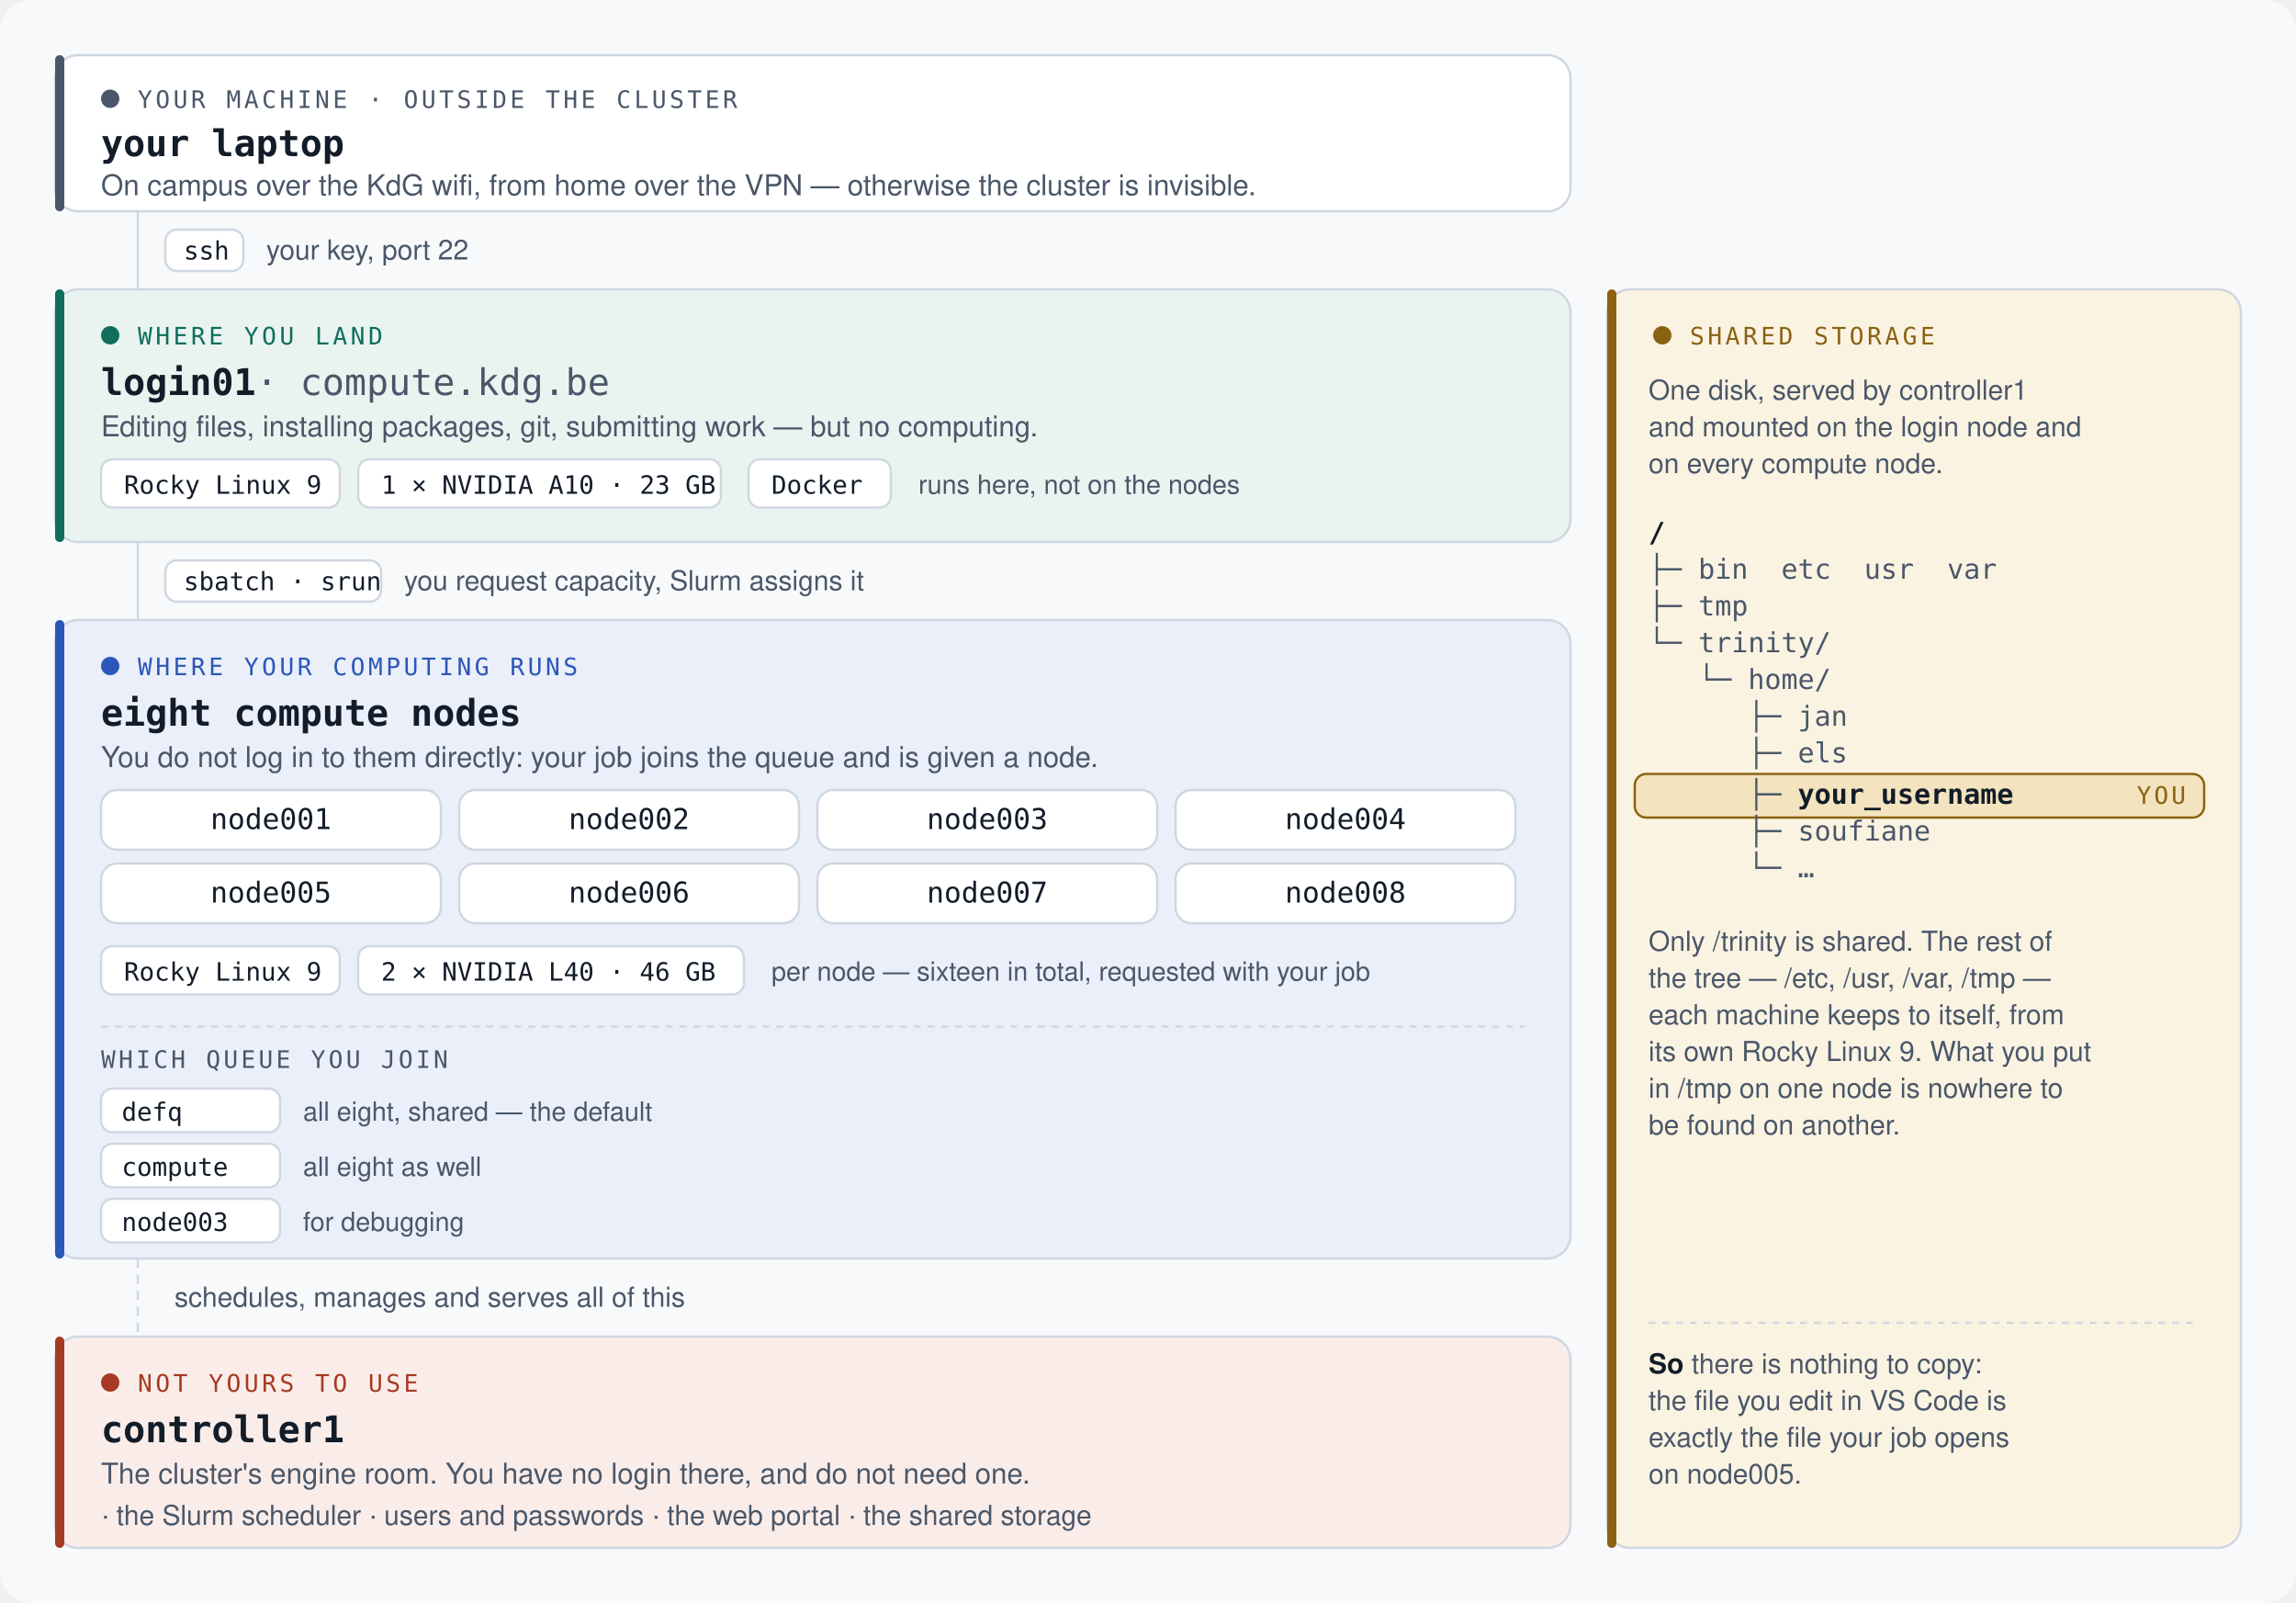
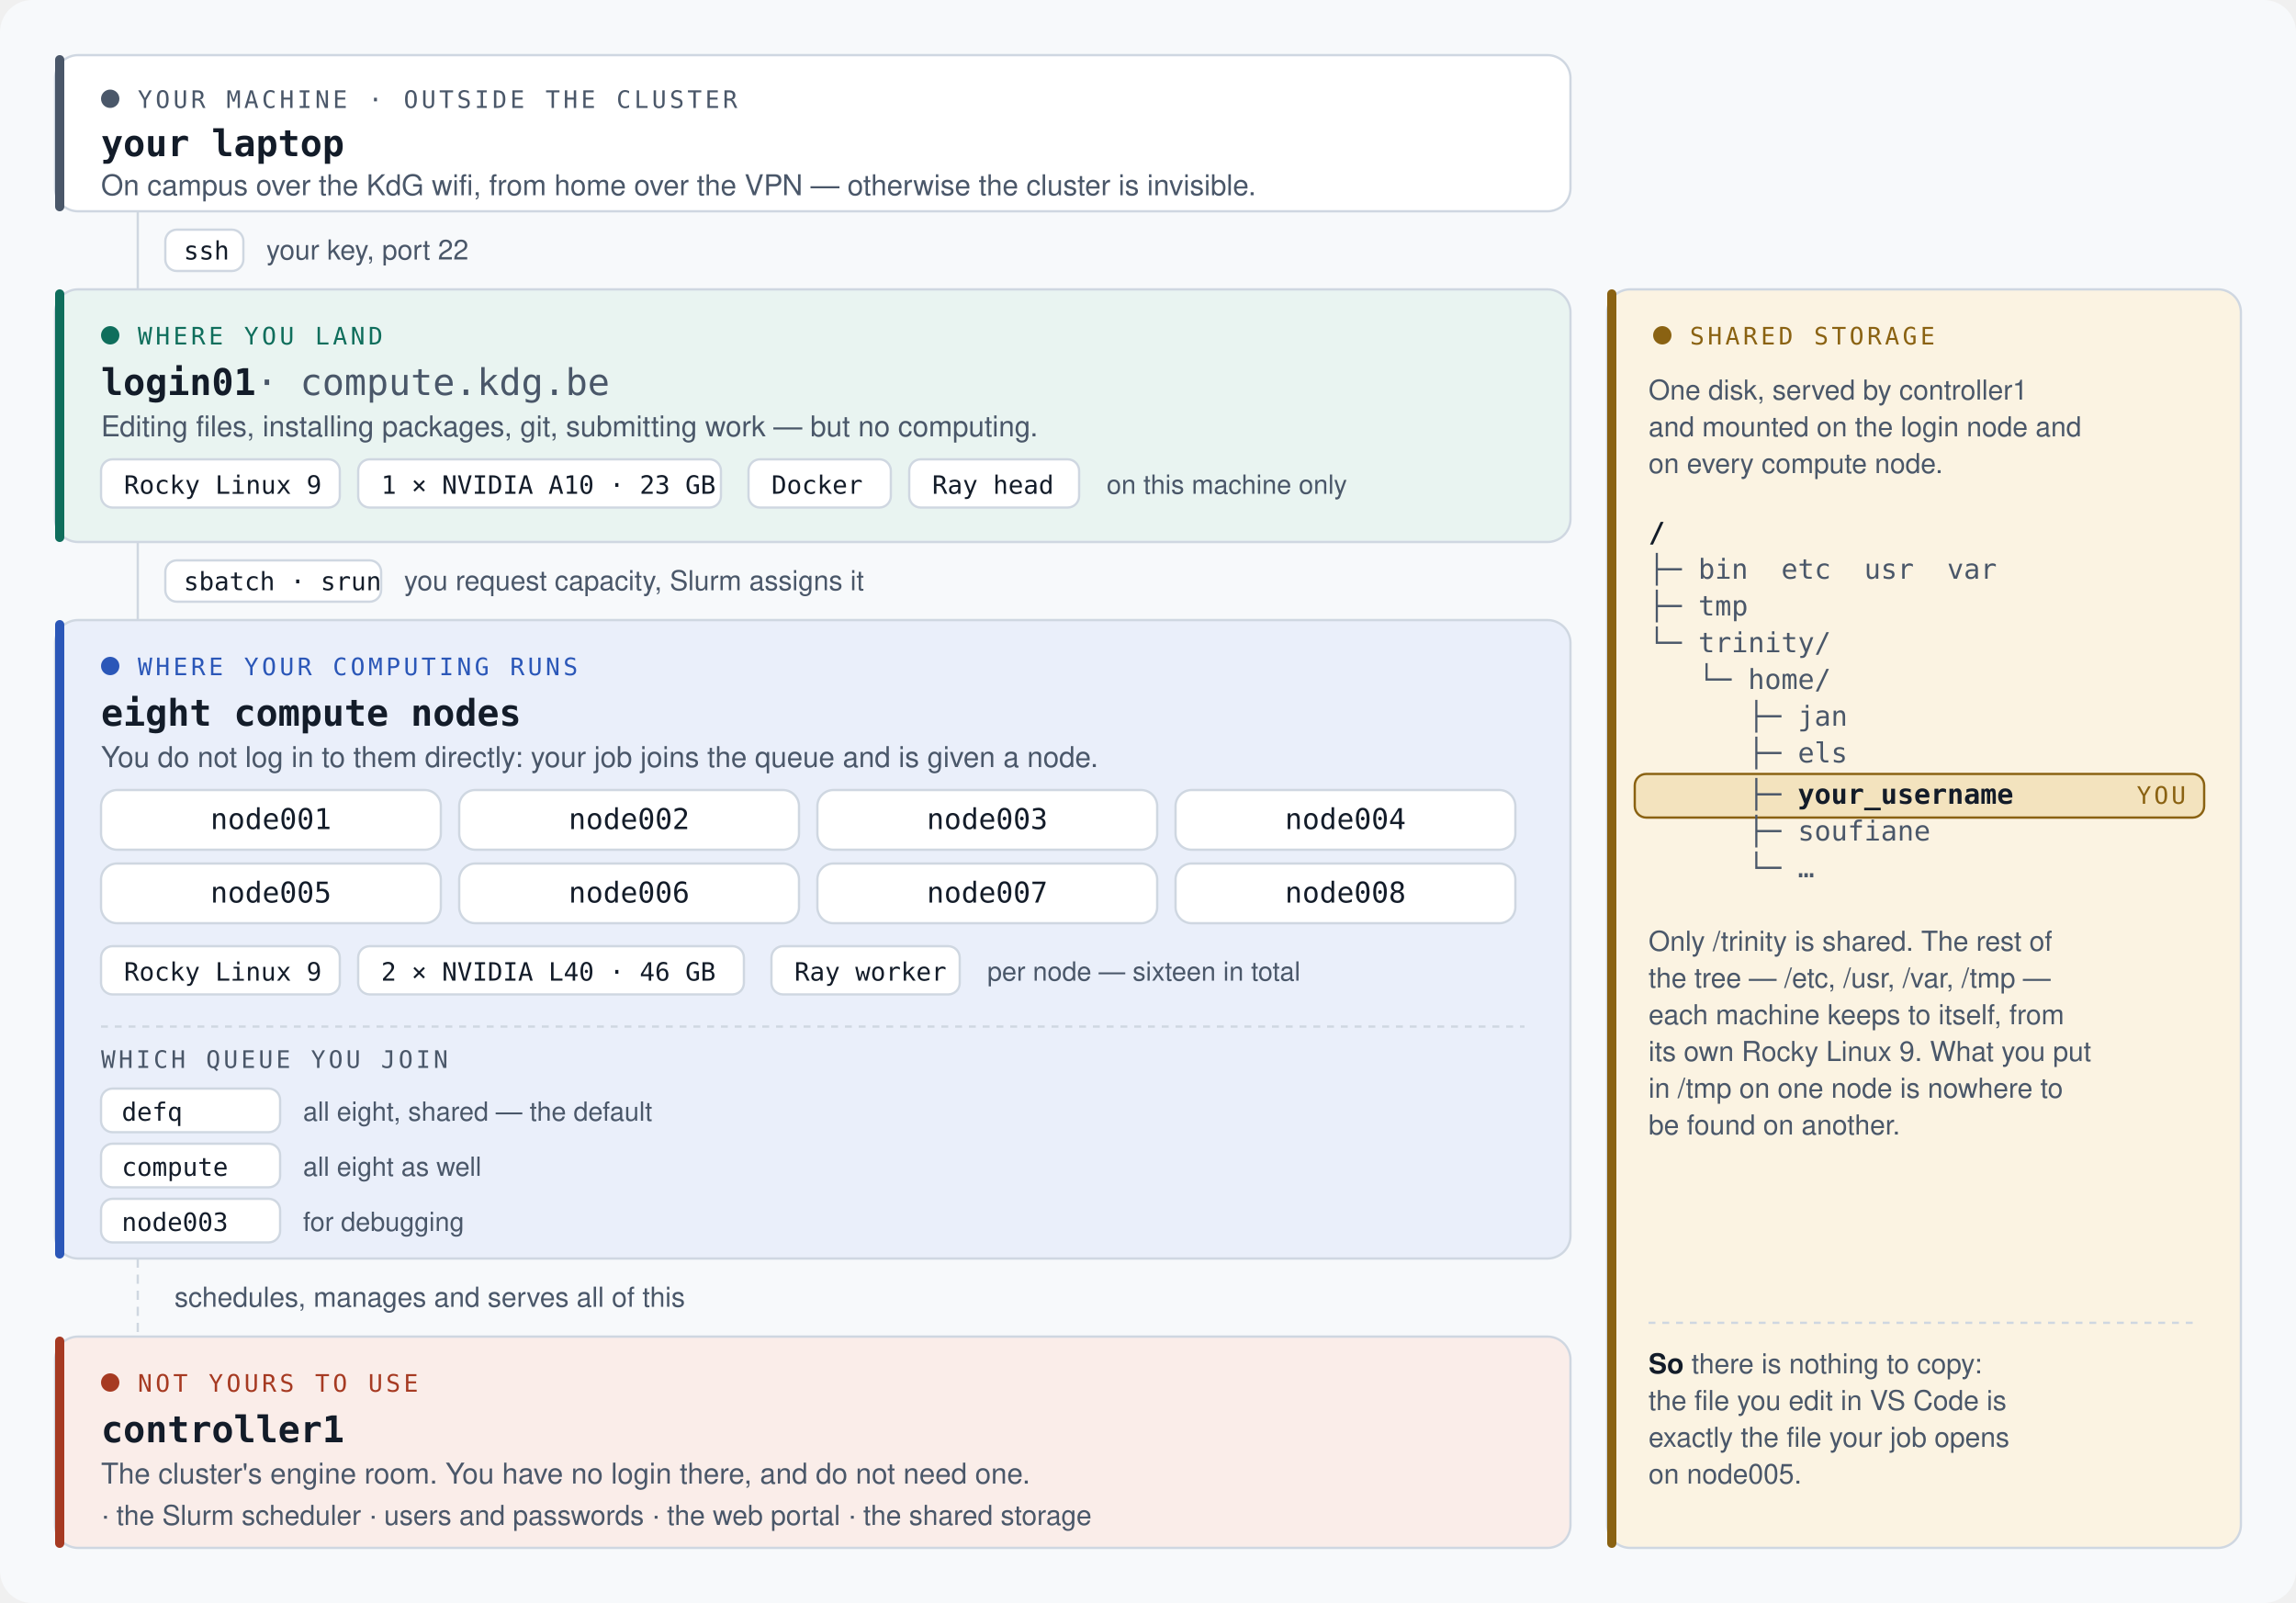
<svg xmlns="http://www.w3.org/2000/svg" viewBox="0 0 1000 698" width="1000" height="698" font-family="IBM Plex Sans, Segoe UI, Helvetica, Arial, sans-serif">
  <rect x="0" y="0" width="1000" height="698" rx="14" fill="#F7F9FB" />
  <rect x="24" y="24" width="660" height="68" rx="10" fill="#FFFFFF" stroke="#CFD7E1" />
  <rect x="24" y="24" width="4" height="68" rx="2" fill="#4A5769" />
  <circle cx="48" cy="43" r="4" fill="#4A5769" />
  <text x="60" y="47" font-family="IBM Plex Mono, Consolas, monospace" font-size="10.5" letter-spacing="1.4" fill="#4A5769">YOUR MACHINE · OUTSIDE THE CLUSTER</text>
  <text x="44" y="68" font-family="IBM Plex Mono, Consolas, monospace" font-size="16" font-weight="600" fill="#131C29">your laptop</text>
  <text x="44" y="85" font-size="12.5" fill="#4A5769">On campus over the KdG wifi, from home over the VPN — otherwise the cluster is invisible.</text>
  <line x1="60" y1="92" x2="60" y2="126" stroke="#CFD7E1" />
  <rect x="72" y="100" width="34" height="18" rx="5" fill="#FFFFFF" stroke="#CFD7E1" />
  <text x="80" y="113" font-family="IBM Plex Mono, Consolas, monospace" font-size="11" fill="#131C29">ssh</text>
  <text x="116" y="113" font-size="12" fill="#4A5769">your key, port 22</text>
  <rect x="24" y="126" width="660" height="110" rx="10" fill="#E9F4F1" stroke="#CFD7E1" />
  <rect x="24" y="126" width="4" height="110" rx="2" fill="#0F6E5C" />
  <circle cx="48" cy="146" r="4" fill="#0F6E5C" />
  <text x="60" y="150" font-family="IBM Plex Mono, Consolas, monospace" font-size="10.5" letter-spacing="1.4" fill="#0F6E5C">WHERE YOU LAND</text>
  <text x="44" y="172" font-family="IBM Plex Mono, Consolas, monospace" font-size="16" font-weight="600" fill="#131C29">login01<tspan fill="#4A5769" font-weight="400"> · compute.kdg.be</tspan>
  </text>
  <text x="44" y="190" font-size="12.5" fill="#4A5769">Editing files, installing packages, git, submitting work — but no computing.</text>
  <rect x="44" y="200" width="104" height="21" rx="5" fill="#FFFFFF" stroke="#CFD7E1" />
  <text x="54" y="215" font-family="IBM Plex Mono, Consolas, monospace" font-size="11" fill="#131C29">Rocky Linux 9</text>
  <rect x="156" y="200" width="158" height="21" rx="5" fill="#FFFFFF" stroke="#CFD7E1" />
  <text x="166" y="215" font-family="IBM Plex Mono, Consolas, monospace" font-size="11" fill="#131C29">1 × NVIDIA A10 · 23 GB</text>
  <rect x="326" y="200" width="62" height="21" rx="5" fill="#FFFFFF" stroke="#CFD7E1" />
  <text x="336" y="215" font-family="IBM Plex Mono, Consolas, monospace" font-size="11" fill="#131C29">Docker</text>
-   <text x="400" y="215" font-size="11.5" fill="#4A5769">runs here, not on the nodes</text>
+   <rect x="396" y="200" width="74" height="21" rx="5" fill="#FFFFFF" stroke="#CFD7E1" />
+   <text x="406" y="215" font-family="IBM Plex Mono, Consolas, monospace" font-size="11" fill="#131C29">Ray head</text>
+   <text x="482" y="215" font-size="11.5" fill="#4A5769">on this machine only</text>
  <line x1="60" y1="236" x2="60" y2="270" stroke="#CFD7E1" />
  <rect x="72" y="244" width="94" height="18" rx="5" fill="#FFFFFF" stroke="#CFD7E1" />
  <text x="80" y="257" font-family="IBM Plex Mono, Consolas, monospace" font-size="11" fill="#131C29">sbatch · srun</text>
  <text x="176" y="257" font-size="12" fill="#4A5769">you request capacity, Slurm assigns it</text>
  <rect x="24" y="270" width="660" height="278" rx="10" fill="#EAEFFA" stroke="#CFD7E1" />
  <rect x="24" y="270" width="4" height="278" rx="2" fill="#2B57B8" />
  <circle cx="48" cy="290" r="4" fill="#2B57B8" />
  <text x="60" y="294" font-family="IBM Plex Mono, Consolas, monospace" font-size="10.5" letter-spacing="1.4" fill="#2B57B8">WHERE YOUR COMPUTING RUNS</text>
  <text x="44" y="316" font-family="IBM Plex Mono, Consolas, monospace" font-size="16" font-weight="600" fill="#131C29">eight compute nodes</text>
  <text x="44" y="334" font-size="12.5" fill="#4A5769">You do not log in to them directly: your job joins the queue and is given a node.</text>
  <g font-family="IBM Plex Mono, Consolas, monospace" font-size="12.5" fill="#131C29" text-anchor="middle">
    <rect x="44" y="344" width="148" height="26" rx="7" fill="#FFFFFF" stroke="#CFD7E1" />
    <text x="118" y="361">node001</text>
    <rect x="200" y="344" width="148" height="26" rx="7" fill="#FFFFFF" stroke="#CFD7E1" />
    <text x="274" y="361">node002</text>
    <rect x="356" y="344" width="148" height="26" rx="7" fill="#FFFFFF" stroke="#CFD7E1" />
    <text x="430" y="361">node003</text>
    <rect x="512" y="344" width="148" height="26" rx="7" fill="#FFFFFF" stroke="#CFD7E1" />
    <text x="586" y="361">node004</text>
    <rect x="44" y="376" width="148" height="26" rx="7" fill="#FFFFFF" stroke="#CFD7E1" />
    <text x="118" y="393">node005</text>
    <rect x="200" y="376" width="148" height="26" rx="7" fill="#FFFFFF" stroke="#CFD7E1" />
    <text x="274" y="393">node006</text>
    <rect x="356" y="376" width="148" height="26" rx="7" fill="#FFFFFF" stroke="#CFD7E1" />
    <text x="430" y="393">node007</text>
    <rect x="512" y="376" width="148" height="26" rx="7" fill="#FFFFFF" stroke="#CFD7E1" />
    <text x="586" y="393">node008</text>
  </g>
  <rect x="44" y="412" width="104" height="21" rx="5" fill="#FFFFFF" stroke="#CFD7E1" />
  <text x="54" y="427" font-family="IBM Plex Mono, Consolas, monospace" font-size="11" fill="#131C29">Rocky Linux 9</text>
  <rect x="156" y="412" width="168" height="21" rx="5" fill="#FFFFFF" stroke="#CFD7E1" />
  <text x="166" y="427" font-family="IBM Plex Mono, Consolas, monospace" font-size="11" fill="#131C29">2 × NVIDIA L40 · 46 GB</text>
-   <text x="336" y="427" font-size="11.5" fill="#4A5769">per node — sixteen in total, requested with your job</text>
+   <rect x="336" y="412" width="82" height="21" rx="5" fill="#FFFFFF" stroke="#CFD7E1" />
+   <text x="346" y="427" font-family="IBM Plex Mono, Consolas, monospace" font-size="11" fill="#131C29">Ray worker</text>
+   <text x="430" y="427" font-size="11.5" fill="#4A5769">per node — sixteen in total</text>
  <line x1="44" y1="447" x2="664" y2="447" stroke="#CFD7E1" stroke-dasharray="3 3" />
  <text x="44" y="465" font-family="IBM Plex Mono, Consolas, monospace" font-size="10.5" letter-spacing="1.3" fill="#4A5769">WHICH QUEUE YOU JOIN</text>
  <g font-size="11.5" fill="#4A5769">
    <rect x="44" y="474" width="78" height="19" rx="5" fill="#FFFFFF" stroke="#CFD7E1" />
    <text x="53" y="488" font-family="IBM Plex Mono, Consolas, monospace" font-size="11" fill="#131C29">defq</text>
    <text x="132" y="488">all eight, shared — the default</text>
    <rect x="44" y="498" width="78" height="19" rx="5" fill="#FFFFFF" stroke="#CFD7E1" />
    <text x="53" y="512" font-family="IBM Plex Mono, Consolas, monospace" font-size="11" fill="#131C29">compute</text>
    <text x="132" y="512">all eight as well</text>
    <rect x="44" y="522" width="78" height="19" rx="5" fill="#FFFFFF" stroke="#CFD7E1" />
    <text x="53" y="536" font-family="IBM Plex Mono, Consolas, monospace" font-size="11" fill="#131C29">node003</text>
    <text x="132" y="536">for debugging</text>
  </g>
  <line x1="60" y1="548" x2="60" y2="582" stroke="#CFD7E1" stroke-dasharray="4 3" />
  <text x="76" y="569" font-size="12" fill="#4A5769">schedules, manages and serves all of this</text>
  <rect x="24" y="582" width="660" height="92" rx="10" fill="#FAEDE9" stroke="#CFD7E1" />
  <rect x="24" y="582" width="4" height="92" rx="2" fill="#A63A22" />
  <circle cx="48" cy="602" r="4" fill="#A63A22" />
  <text x="60" y="606" font-family="IBM Plex Mono, Consolas, monospace" font-size="10.5" letter-spacing="1.4" fill="#A63A22">NOT YOURS TO USE</text>
  <text x="44" y="628" font-family="IBM Plex Mono, Consolas, monospace" font-size="16" font-weight="600" fill="#131C29">controller1</text>
  <text x="44" y="646" font-size="12.5" fill="#4A5769">The cluster's engine room. You have no login there, and do not need one.</text>
  <text x="44" y="664" font-size="12" fill="#4A5769">· the Slurm scheduler   · users and passwords   · the web portal   · the shared storage</text>
  <rect x="700" y="126" width="276" height="548" rx="10" fill="#FBF3E2" stroke="#CFD7E1" />
  <rect x="700" y="126" width="4" height="548" rx="2" fill="#8A6212" />
  <circle cx="724" cy="146" r="4" fill="#8A6212" />
  <text x="736" y="150" font-family="IBM Plex Mono, Consolas, monospace" font-size="10.5" letter-spacing="1.4" fill="#8A6212">SHARED STORAGE</text>
  <g font-size="12" fill="#4A5769">
    <text x="718" y="174">One disk, served by controller1</text>
    <text x="718" y="190">and mounted on the login node and</text>
    <text x="718" y="206">on every compute node.</text>
  </g>
  <rect x="712" y="337" width="248" height="19" rx="5" fill="#F3E3BE" stroke="#8A6212" />
  <g font-family="IBM Plex Mono, Consolas, monospace" font-size="12" fill="#4A5769" xml:space="preserve">
    <text x="718" y="236" fill="#131C29" font-weight="600">/</text>
    <text x="718" y="252">├─ bin  etc  usr  var</text>
    <text x="718" y="268">├─ tmp</text>
    <text x="718" y="284">└─ trinity/</text>
    <text x="718" y="300">   └─ home/</text>
    <text x="718" y="316">      ├─ jan</text>
    <text x="718" y="332">      ├─ els</text>
    <text x="718" y="350">      ├─ <tspan fill="#131C29" font-weight="600">your_username</tspan>
    </text>
    <text x="718" y="366">      ├─ soufiane</text>
    <text x="718" y="382">      └─ …</text>
    <text x="952" y="350" text-anchor="end" font-size="10.5" letter-spacing="1.2" fill="#8A6212">YOU</text>
  </g>
  <g font-size="12" fill="#4A5769">
    <text x="718" y="414">Only /trinity is shared. The rest of</text>
    <text x="718" y="430">the tree — /etc, /usr, /var, /tmp —</text>
    <text x="718" y="446">each machine keeps to itself, from</text>
    <text x="718" y="462">its own Rocky Linux 9. What you put</text>
    <text x="718" y="478">in /tmp on one node is nowhere to</text>
    <text x="718" y="494">be found on another.</text>
  </g>
  <line x1="718" y1="576" x2="958" y2="576" stroke="#CFD7E1" stroke-dasharray="3 3" />
  <g font-size="12" fill="#4A5769">
    <text x="718" y="598">
      <tspan font-weight="600" fill="#131C29">So</tspan> there is nothing to copy:</text>
    <text x="718" y="614">the file you edit in VS Code is</text>
    <text x="718" y="630">exactly the file your job opens</text>
    <text x="718" y="646">on node005.</text>
  </g>
</svg>
